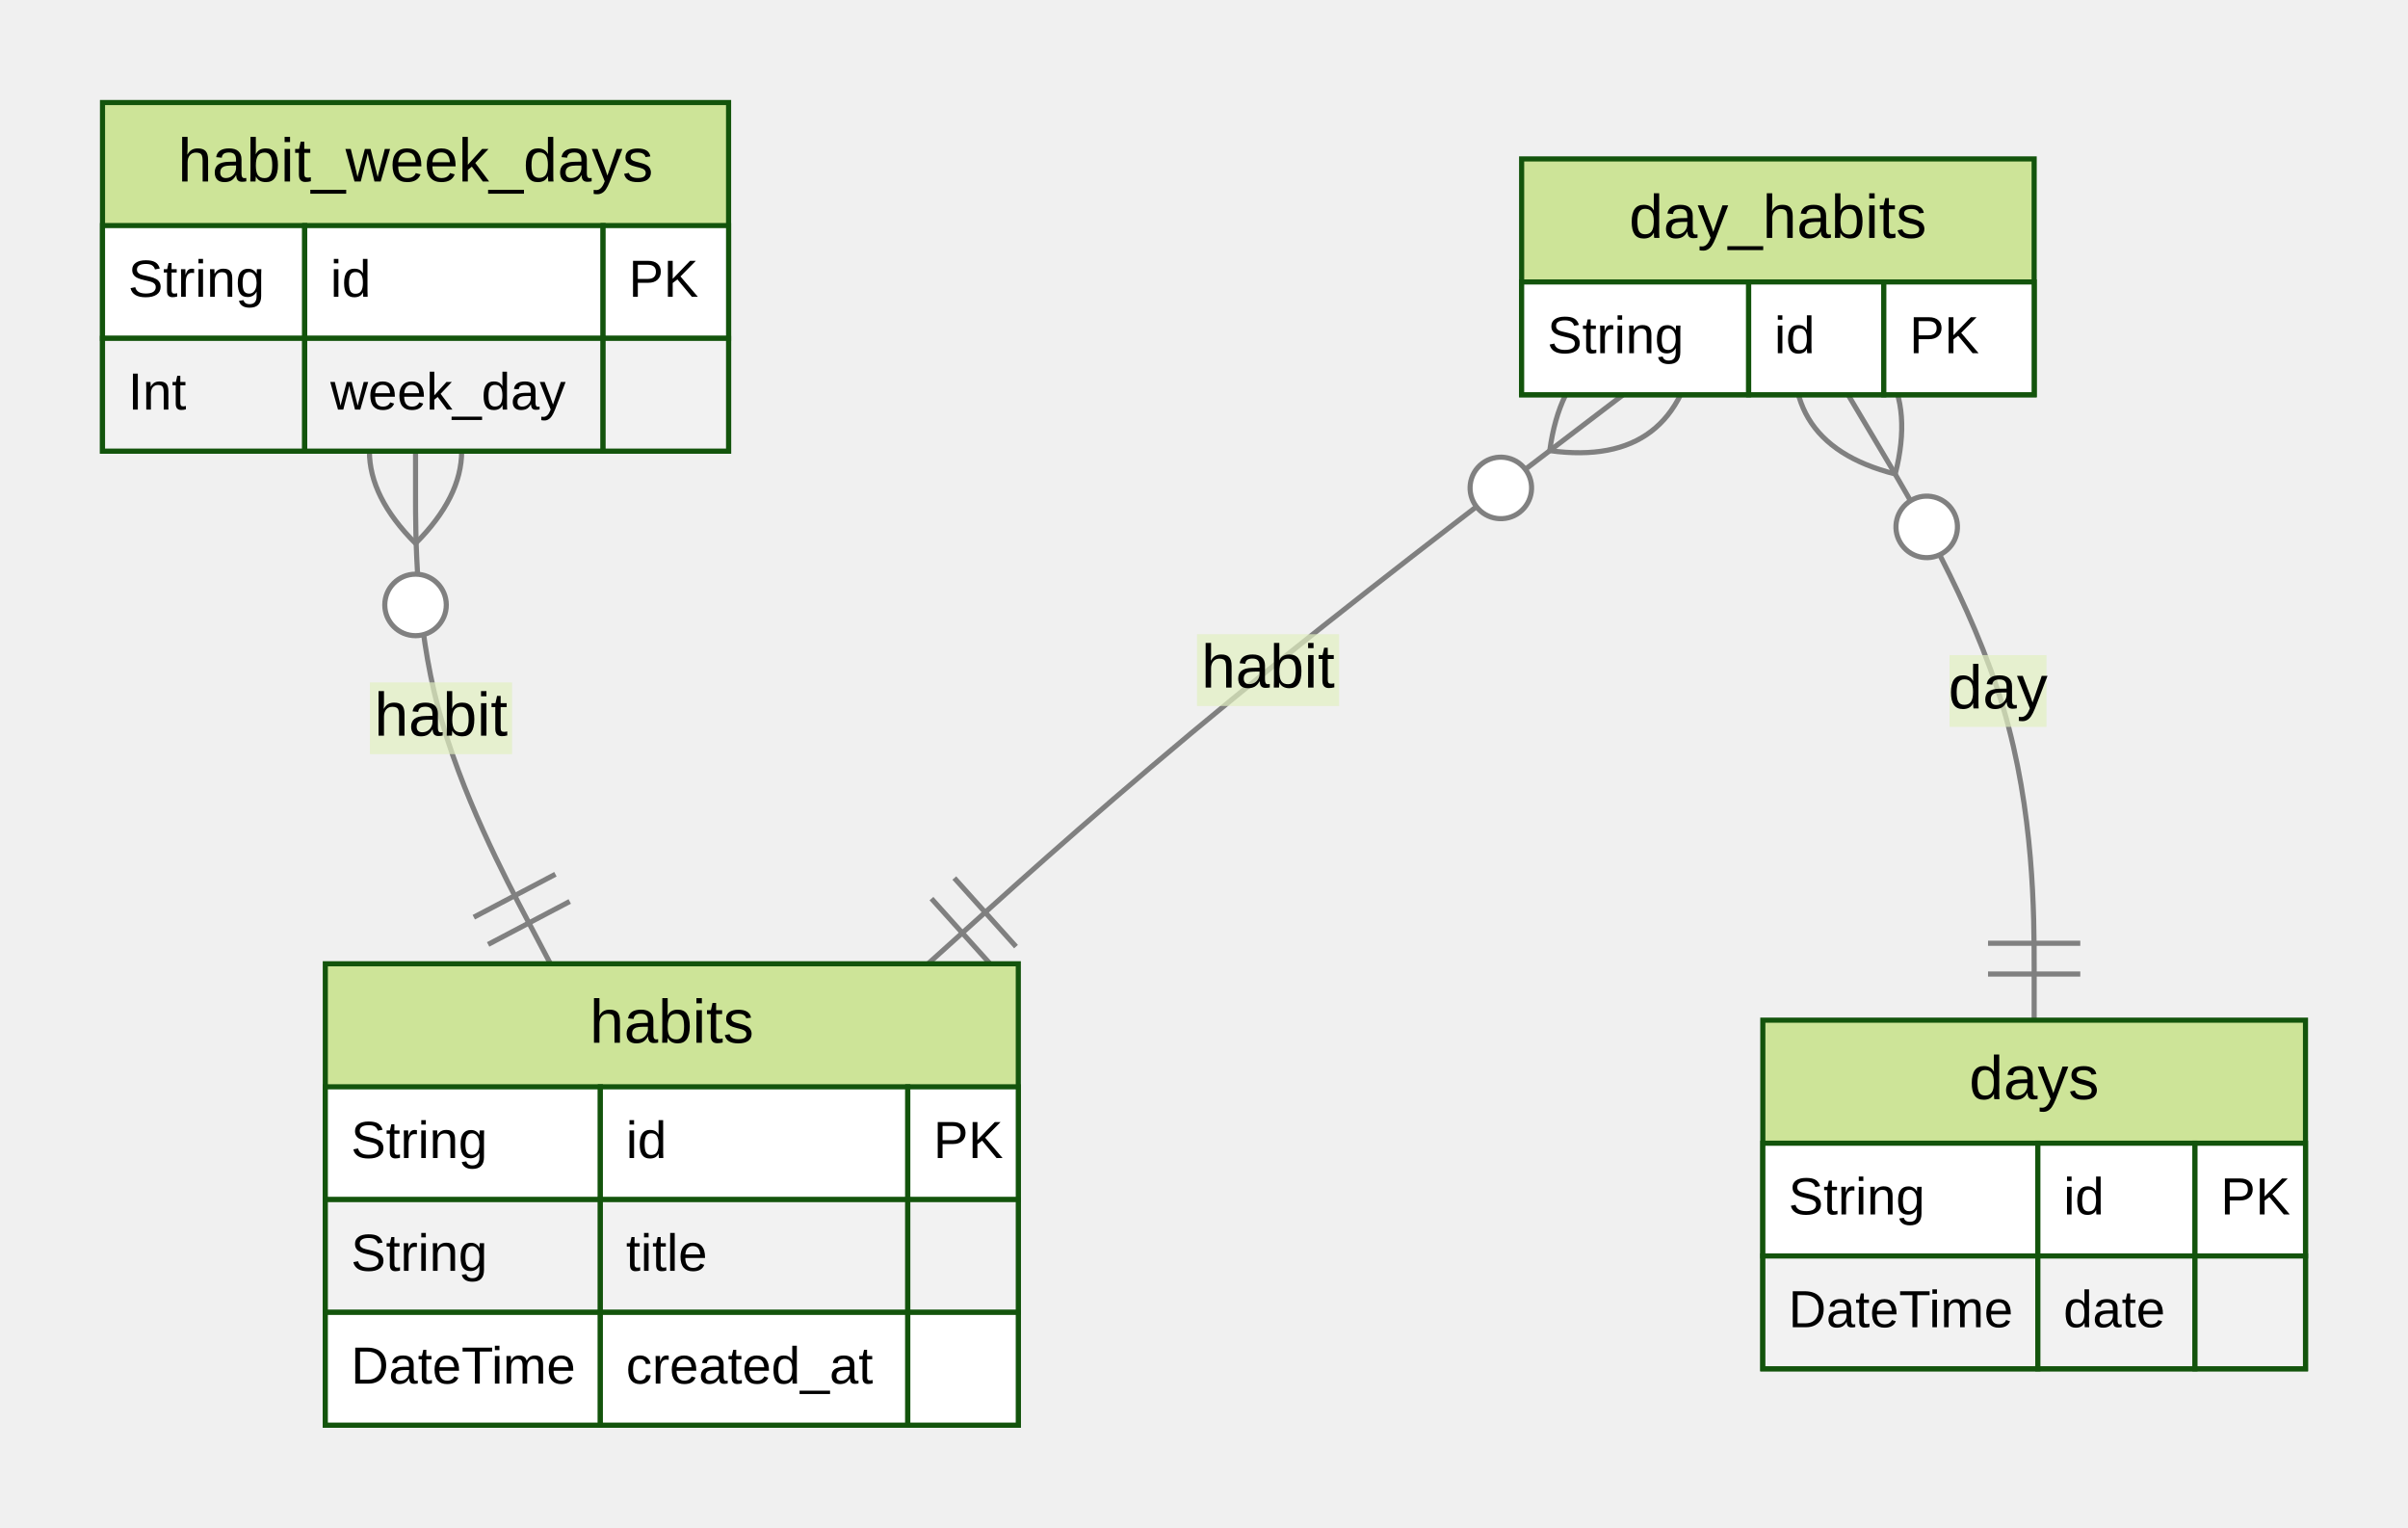
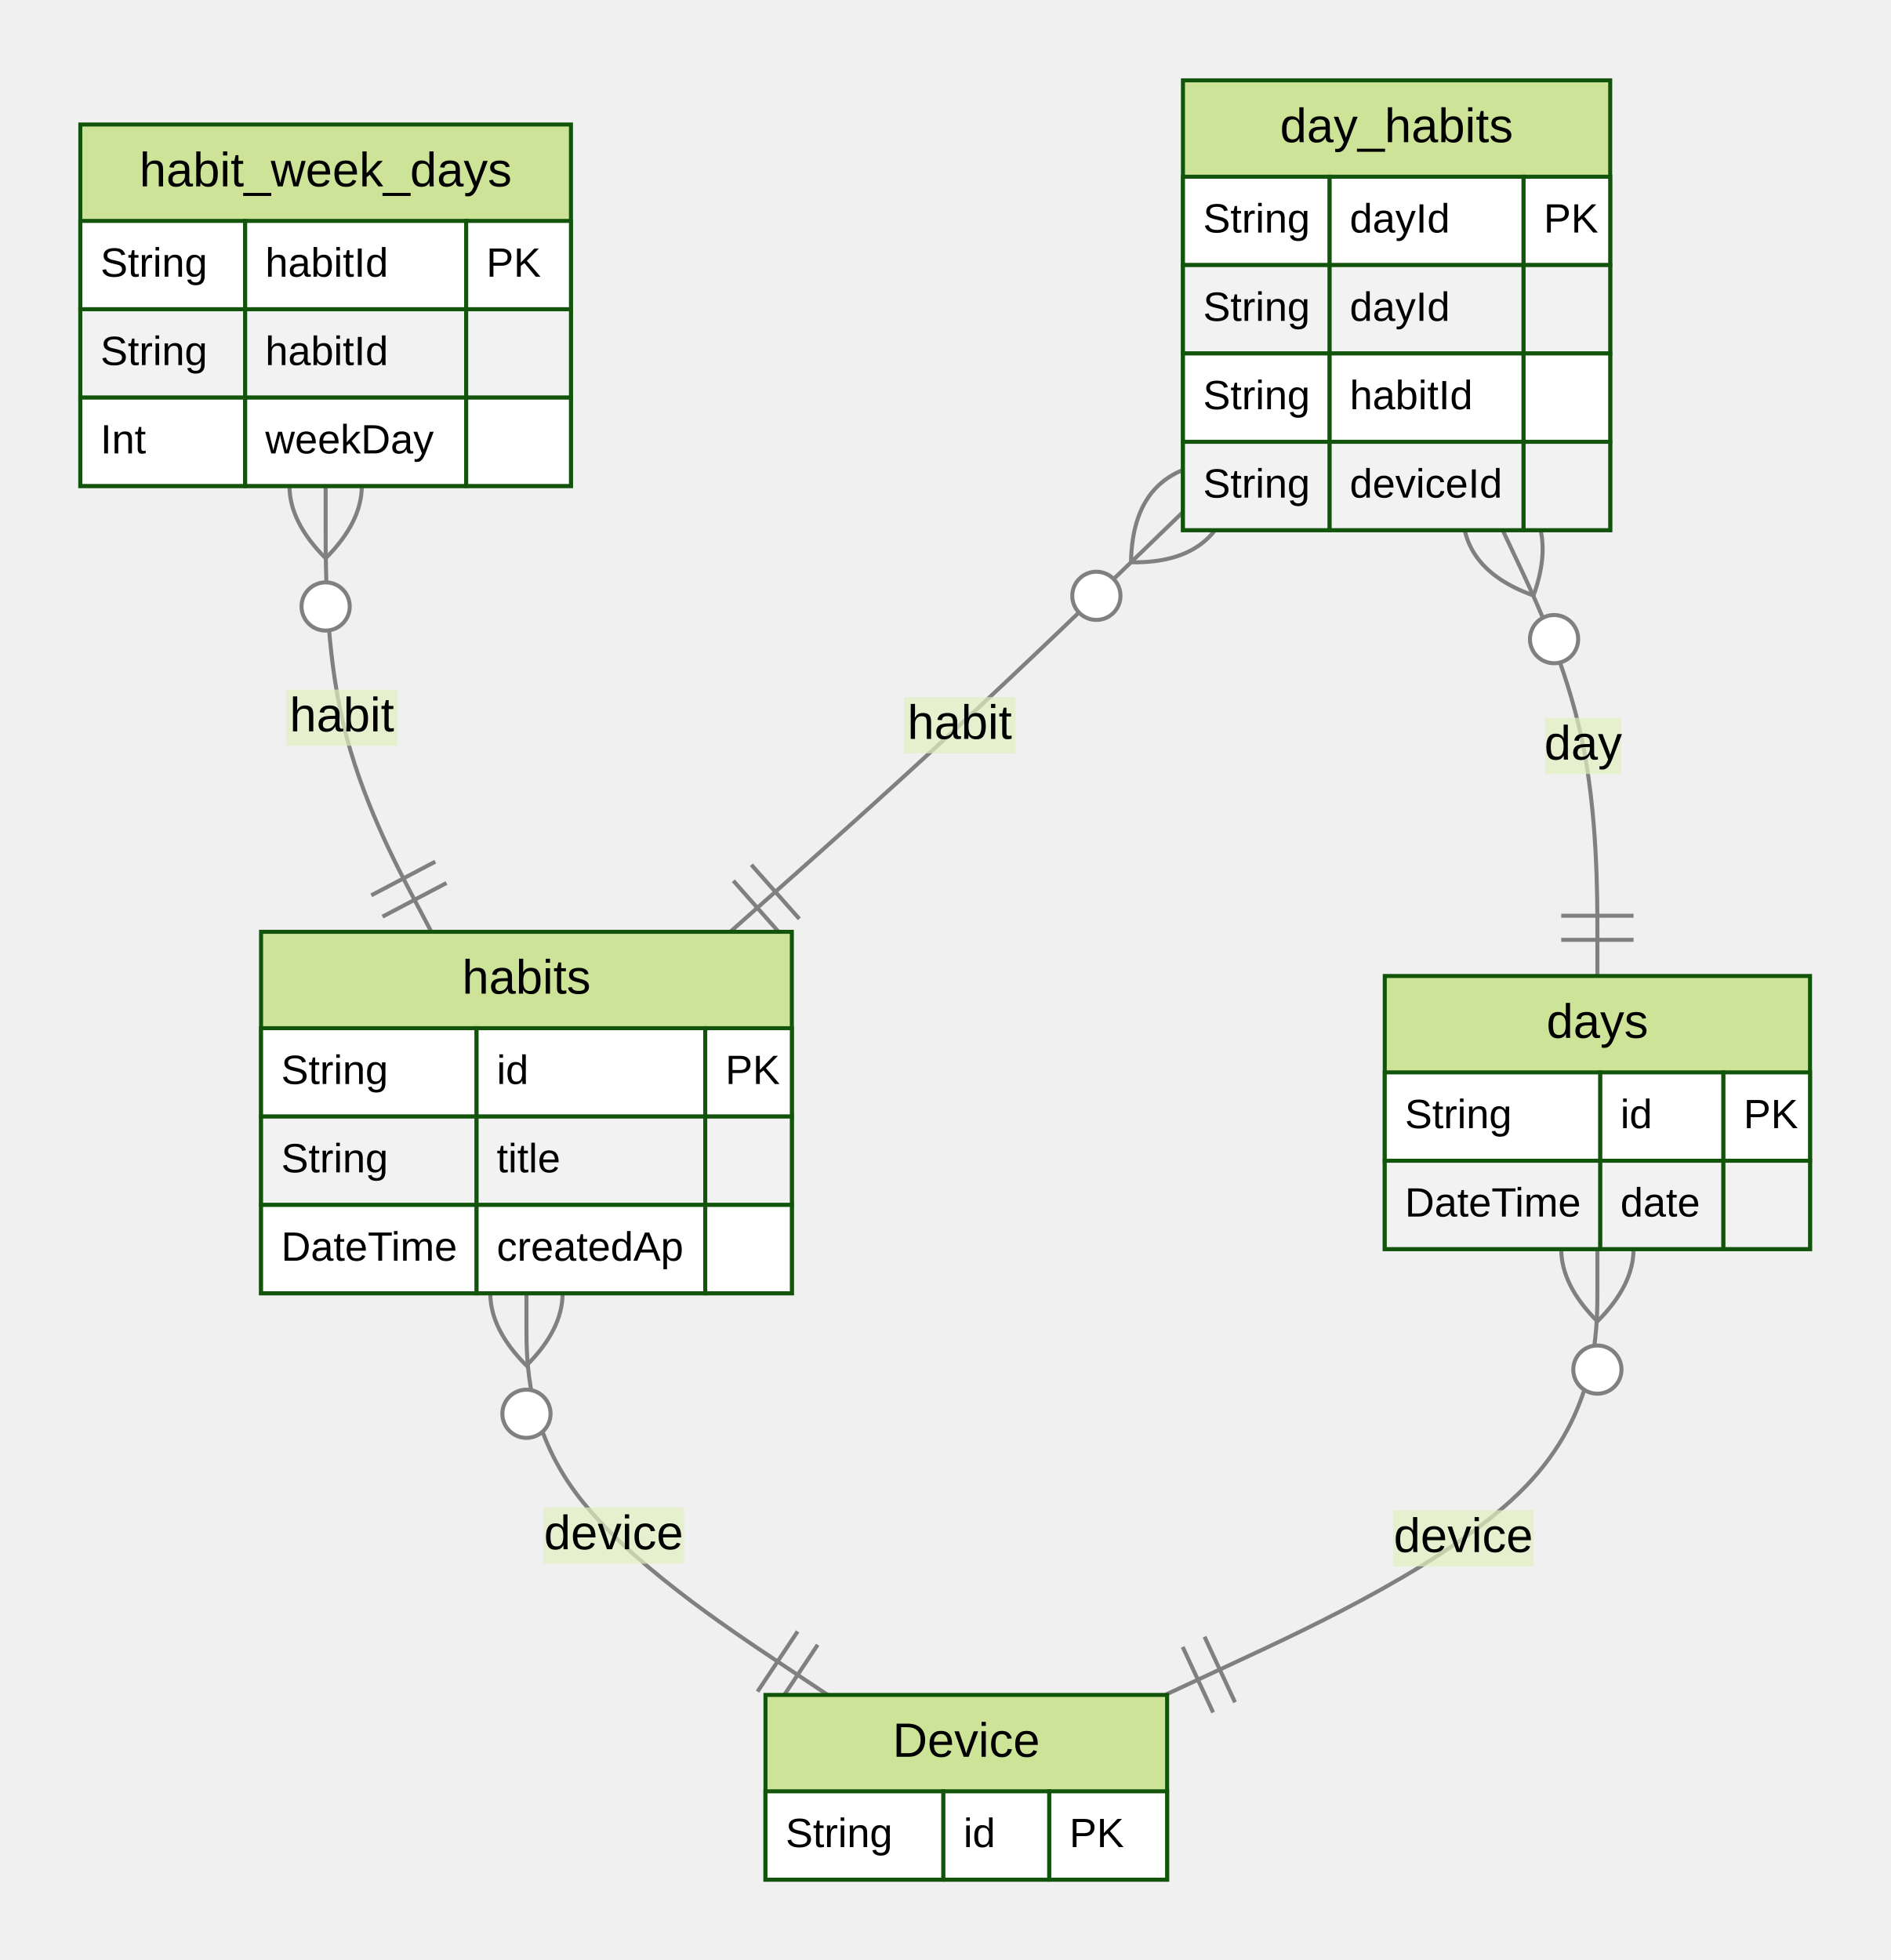
- <svg xmlns="http://www.w3.org/2000/svg" aria-roledescription="er" viewBox="0 0 469.832 298" style="max-width: 469.832px; background-color: white;" width="100%" id="mermaid-0">
+ <svg xmlns="http://www.w3.org/2000/svg" aria-roledescription="er" viewBox="0 0 470.662 488" style="max-width: 470.662px; background-color: white;" width="100%" id="mermaid-0">
  <style>#mermaid-0{font-family:"trebuchet ms",verdana,arial,sans-serif;font-size:16px;fill:#000000;}#mermaid-0 .error-icon{fill:#552222;}#mermaid-0 .error-text{fill:#552222;stroke:#552222;}#mermaid-0 .edge-thickness-normal{stroke-width:2px;}#mermaid-0 .edge-thickness-thick{stroke-width:3.5px;}#mermaid-0 .edge-pattern-solid{stroke-dasharray:0;}#mermaid-0 .edge-pattern-dashed{stroke-dasharray:3;}#mermaid-0 .edge-pattern-dotted{stroke-dasharray:2;}#mermaid-0 .marker{fill:#000000;stroke:#000000;}#mermaid-0 .marker.cross{stroke:#000000;}#mermaid-0 svg{font-family:"trebuchet ms",verdana,arial,sans-serif;font-size:16px;}#mermaid-0 .entityBox{fill:#cde498;stroke:#13540c;}#mermaid-0 .attributeBoxOdd{fill:#ffffff;stroke:#13540c;}#mermaid-0 .attributeBoxEven{fill:#f2f2f2;stroke:#13540c;}#mermaid-0 .relationshipLabelBox{fill:hsl(78.158, 58.462%, 84.51%);opacity:0.7;background-color:hsl(78.158, 58.462%, 84.51%);}#mermaid-0 .relationshipLabelBox rect{opacity:0.5;}#mermaid-0 .relationshipLine{stroke:#000000;}#mermaid-0 .entityTitleText{text-anchor:middle;font-size:18px;fill:#000000;}#mermaid-0 :root{--mermaid-font-family:"trebuchet ms",verdana,arial,sans-serif;}</style>
  <g />
  <defs>
    <marker orient="auto" markerHeight="18" markerWidth="18" refY="9" refX="0" id="ONLY_ONE_START">
      <path d="M9,0 L9,18 M15,0 L15,18" fill="none" stroke="gray" />
    </marker>
  </defs>
  <defs>
    <marker orient="auto" markerHeight="18" markerWidth="18" refY="9" refX="18" id="ONLY_ONE_END">
      <path d="M3,0 L3,18 M9,0 L9,18" fill="none" stroke="gray" />
    </marker>
  </defs>
  <defs>
    <marker orient="auto" markerHeight="18" markerWidth="30" refY="9" refX="0" id="ZERO_OR_ONE_START">
      <circle r="6" cy="9" cx="21" fill="white" stroke="gray" />
      <path d="M9,0 L9,18" fill="none" stroke="gray" />
    </marker>
  </defs>
  <defs>
    <marker orient="auto" markerHeight="18" markerWidth="30" refY="9" refX="30" id="ZERO_OR_ONE_END">
      <circle r="6" cy="9" cx="9" fill="white" stroke="gray" />
      <path d="M21,0 L21,18" fill="none" stroke="gray" />
    </marker>
  </defs>
  <defs>
    <marker orient="auto" markerHeight="36" markerWidth="45" refY="18" refX="18" id="ONE_OR_MORE_START">
      <path d="M0,18 Q 18,0 36,18 Q 18,36 0,18 M42,9 L42,27" fill="none" stroke="gray" />
    </marker>
  </defs>
  <defs>
    <marker orient="auto" markerHeight="36" markerWidth="45" refY="18" refX="27" id="ONE_OR_MORE_END">
      <path d="M3,9 L3,27 M9,18 Q27,0 45,18 Q27,36 9,18" fill="none" stroke="gray" />
    </marker>
  </defs>
  <defs>
    <marker orient="auto" markerHeight="36" markerWidth="57" refY="18" refX="18" id="ZERO_OR_MORE_START">
      <circle r="6" cy="18" cx="48" fill="white" stroke="gray" />
      <path d="M0,18 Q18,0 36,18 Q18,36 0,18" fill="none" stroke="gray" />
    </marker>
  </defs>
  <defs>
    <marker orient="auto" markerHeight="36" markerWidth="57" refY="18" refX="39" id="ZERO_OR_MORE_END">
      <circle r="6" cy="18" cx="9" fill="white" stroke="gray" />
      <path d="M21,18 Q39,0 57,18 Q39,36 21,18" fill="none" stroke="gray" />
    </marker>
  </defs>
-   <path style="stroke: gray; fill: none;" marker-start="url(#ZERO_OR_MORE_START)" marker-end="url(#ONLY_ONE_END)" d="M81.078,88L81.078,96.333C81.078,104.667,81.078,121.333,85.464,138C89.85,154.667,98.622,171.333,103.008,179.667L107.394,188" class="er relationshipLine" />
-   <path style="stroke: gray; fill: none;" marker-start="url(#ZERO_OR_MORE_START)" marker-end="url(#ONLY_ONE_END)" d="M360.581,77L366.633,87.167C372.684,97.333,384.787,117.667,390.839,138C396.891,158.333,396.891,178.667,396.891,188.833L396.891,199" class="er relationshipLine" />
-   <path style="stroke: gray; fill: none;" marker-start="url(#ZERO_OR_MORE_START)" marker-end="url(#ONLY_ONE_END)" d="M316.697,77L303.35,87.167C290.004,97.333,263.31,117.667,240.706,136.167C218.102,154.667,199.586,171.333,190.328,179.667L181.07,188" class="er relationshipLine" />
-   <g transform="translate(63.47266,188 )" id="entity-habits-08f7320d-8133-4314-a234-157771941fad">
-     <rect height="90" width="135.211" y="0" x="0" class="er entityBox" />
-     <text style="dominant-baseline: middle; text-anchor: middle; font-size: 12px;" transform="translate(67.60547,12)" y="0" x="0" id="text-entity-habits-08f7320d-8133-4314-a234-157771941fad" class="er entityLabel">habits</text>
+   <path style="stroke: gray; fill: none;" marker-start="url(#ZERO_OR_MORE_START)" marker-end="url(#ONLY_ONE_END)" d="M131.078,322L131.078,330.333C131.078,338.667,131.078,355.333,143.579,372C156.08,388.667,181.083,405.333,193.584,413.667L206.085,422" class="er relationshipLine" />
+   <path style="stroke: gray; fill: none;" marker-start="url(#ZERO_OR_MORE_START)" marker-end="url(#ONLY_ONE_END)" d="M81.078,121L81.078,131.167C81.078,141.333,81.078,161.667,85.464,180.167C89.85,198.667,98.622,215.333,103.008,223.667L107.394,232" class="er relationshipLine" />
+   <path style="stroke: gray; fill: none;" marker-start="url(#ZERO_OR_MORE_START)" marker-end="url(#ONLY_ONE_END)" d="M397.721,311L397.721,321.167C397.721,331.333,397.721,351.667,379.783,370.167C361.846,388.667,325.971,405.333,308.033,413.667L290.095,422" class="er relationshipLine" />
+   <path style="stroke: gray; fill: none;" marker-start="url(#ZERO_OR_MORE_START)" marker-end="url(#ONLY_ONE_END)" d="M374.136,132L378.067,140.333C381.997,148.667,389.859,165.333,393.79,183.833C397.721,202.333,397.721,222.667,397.721,232.833L397.721,243" class="er relationshipLine" />
+   <path style="stroke: gray; fill: none;" marker-start="url(#ZERO_OR_MORE_START)" marker-end="url(#ONLY_ONE_END)" d="M294.533,127.483L285.146,136.569C275.759,145.655,256.985,163.828,238.2,181.247C219.416,198.667,200.62,215.333,191.223,223.667L181.825,232" class="er relationshipLine" />
+   <g transform="translate(65,232 )" id="entity-habits-f49a7689-3726-46e0-9780-c319aa3728a7">
+     <rect height="90" width="132.156" y="0" x="0" class="er entityBox" />
+     <text style="dominant-baseline: middle; text-anchor: middle; font-size: 12px;" transform="translate(66.07812,12)" y="0" x="0" id="text-entity-habits-f49a7689-3726-46e0-9780-c319aa3728a7" class="er entityLabel">habits</text>
    <rect height="22" width="53.664" y="24" x="0" class="er attributeBoxOdd" />
-     <text style="dominant-baseline: middle; font-size: 10.2px;" transform="translate(5,35)" y="0" x="0" id="text-entity-habits-08f7320d-8133-4314-a234-157771941fad-attr-1-type" class="er entityLabel">String</text>
-     <rect height="22" width="59.984" y="24" x="53.664" class="er attributeBoxOdd" />
-     <text style="dominant-baseline: middle; font-size: 10.2px;" transform="translate(58.66406,35)" y="0" x="0" id="text-entity-habits-08f7320d-8133-4314-a234-157771941fad-attr-1-name" class="er entityLabel">id</text>
-     <rect height="22" width="21.562" y="24" x="113.648" class="er attributeBoxOdd" />
-     <text style="dominant-baseline: middle; font-size: 10.2px;" transform="translate(118.6484,35)" y="0" x="0" id="text-entity-habits-08f7320d-8133-4314-a234-157771941fad-attr-1-key" class="er entityLabel">PK</text>
+     <text style="dominant-baseline: middle; font-size: 10.2px;" transform="translate(5,35)" y="0" x="0" id="text-entity-habits-f49a7689-3726-46e0-9780-c319aa3728a7-attr-1-type" class="er entityLabel">String</text>
+     <rect height="22" width="56.93" y="24" x="53.664" class="er attributeBoxOdd" />
+     <text style="dominant-baseline: middle; font-size: 10.2px;" transform="translate(58.66406,35)" y="0" x="0" id="text-entity-habits-f49a7689-3726-46e0-9780-c319aa3728a7-attr-1-name" class="er entityLabel">id</text>
+     <rect height="22" width="21.562" y="24" x="110.594" class="er attributeBoxOdd" />
+     <text style="dominant-baseline: middle; font-size: 10.2px;" transform="translate(115.5938,35)" y="0" x="0" id="text-entity-habits-f49a7689-3726-46e0-9780-c319aa3728a7-attr-1-key" class="er entityLabel">PK</text>
    <rect height="22" width="53.664" y="46" x="0" class="er attributeBoxEven" />
-     <text style="dominant-baseline: middle; font-size: 10.2px;" transform="translate(5,57)" y="0" x="0" id="text-entity-habits-08f7320d-8133-4314-a234-157771941fad-attr-2-type" class="er entityLabel">String</text>
-     <rect height="22" width="59.984" y="46" x="53.664" class="er attributeBoxEven" />
-     <text style="dominant-baseline: middle; font-size: 10.2px;" transform="translate(58.66406,57)" y="0" x="0" id="text-entity-habits-08f7320d-8133-4314-a234-157771941fad-attr-2-name" class="er entityLabel">title</text>
-     <rect height="22" width="21.562" y="46" x="113.648" class="er attributeBoxEven" />
-     <text style="dominant-baseline: middle; font-size: 10.2px;" transform="translate(118.6484,57)" y="0" x="0" id="text-entity-habits-08f7320d-8133-4314-a234-157771941fad-attr-2-key" class="er entityLabel" />
+     <text style="dominant-baseline: middle; font-size: 10.2px;" transform="translate(5,57)" y="0" x="0" id="text-entity-habits-f49a7689-3726-46e0-9780-c319aa3728a7-attr-2-type" class="er entityLabel">String</text>
+     <rect height="22" width="56.93" y="46" x="53.664" class="er attributeBoxEven" />
+     <text style="dominant-baseline: middle; font-size: 10.2px;" transform="translate(58.66406,57)" y="0" x="0" id="text-entity-habits-f49a7689-3726-46e0-9780-c319aa3728a7-attr-2-name" class="er entityLabel">title</text>
+     <rect height="22" width="21.562" y="46" x="110.594" class="er attributeBoxEven" />
+     <text style="dominant-baseline: middle; font-size: 10.2px;" transform="translate(115.5938,57)" y="0" x="0" id="text-entity-habits-f49a7689-3726-46e0-9780-c319aa3728a7-attr-2-key" class="er entityLabel" />
    <rect height="22" width="53.664" y="68" x="0" class="er attributeBoxOdd" />
-     <text style="dominant-baseline: middle; font-size: 10.2px;" transform="translate(5,79)" y="0" x="0" id="text-entity-habits-08f7320d-8133-4314-a234-157771941fad-attr-3-type" class="er entityLabel">DateTime</text>
-     <rect height="22" width="59.984" y="68" x="53.664" class="er attributeBoxOdd" />
-     <text style="dominant-baseline: middle; font-size: 10.2px;" transform="translate(58.66406,79)" y="0" x="0" id="text-entity-habits-08f7320d-8133-4314-a234-157771941fad-attr-3-name" class="er entityLabel">created_at</text>
-     <rect height="22" width="21.562" y="68" x="113.648" class="er attributeBoxOdd" />
-     <text style="dominant-baseline: middle; font-size: 10.2px;" transform="translate(118.6484,79)" y="0" x="0" id="text-entity-habits-08f7320d-8133-4314-a234-157771941fad-attr-3-key" class="er entityLabel" />
+     <text style="dominant-baseline: middle; font-size: 10.2px;" transform="translate(5,79)" y="0" x="0" id="text-entity-habits-f49a7689-3726-46e0-9780-c319aa3728a7-attr-3-type" class="er entityLabel">DateTime</text>
+     <rect height="22" width="56.93" y="68" x="53.664" class="er attributeBoxOdd" />
+     <text style="dominant-baseline: middle; font-size: 10.2px;" transform="translate(58.66406,79)" y="0" x="0" id="text-entity-habits-f49a7689-3726-46e0-9780-c319aa3728a7-attr-3-name" class="er entityLabel">createdAp</text>
+     <rect height="22" width="21.562" y="68" x="110.594" class="er attributeBoxOdd" />
+     <text style="dominant-baseline: middle; font-size: 10.2px;" transform="translate(115.5938,79)" y="0" x="0" id="text-entity-habits-f49a7689-3726-46e0-9780-c319aa3728a7-attr-3-key" class="er entityLabel" />
  </g>
-   <g transform="translate(20,20 )" id="entity-habitweekdays-630f46f5-842e-4249-83e2-853762cae03d">
-     <rect height="68" width="122.156" y="0" x="0" class="er entityBox" />
-     <text style="dominant-baseline: middle; text-anchor: middle; font-size: 12px;" transform="translate(61.07812,12)" y="0" x="0" id="text-entity-habitweekdays-630f46f5-842e-4249-83e2-853762cae03d" class="er entityLabel">habit_week_days</text>
-     <rect height="22" width="39.451" y="24" x="0" class="er attributeBoxOdd" />
-     <text style="dominant-baseline: middle; font-size: 10.2px;" transform="translate(5,35)" y="0" x="0" id="text-entity-habitweekdays-630f46f5-842e-4249-83e2-853762cae03d-attr-1-type" class="er entityLabel">String</text>
-     <rect height="22" width="58.216" y="24" x="39.451" class="er attributeBoxOdd" />
-     <text style="dominant-baseline: middle; font-size: 10.2px;" transform="translate(44.45052,35)" y="0" x="0" id="text-entity-habitweekdays-630f46f5-842e-4249-83e2-853762cae03d-attr-1-name" class="er entityLabel">id</text>
-     <rect height="22" width="24.49" y="24" x="97.667" class="er attributeBoxOdd" />
-     <text style="dominant-baseline: middle; font-size: 10.2px;" transform="translate(102.6667,35)" y="0" x="0" id="text-entity-habitweekdays-630f46f5-842e-4249-83e2-853762cae03d-attr-1-key" class="er entityLabel">PK</text>
-     <rect height="22" width="39.451" y="46" x="0" class="er attributeBoxEven" />
-     <text style="dominant-baseline: middle; font-size: 10.2px;" transform="translate(5,57)" y="0" x="0" id="text-entity-habitweekdays-630f46f5-842e-4249-83e2-853762cae03d-attr-2-type" class="er entityLabel">Int</text>
-     <rect height="22" width="58.216" y="46" x="39.451" class="er attributeBoxEven" />
-     <text style="dominant-baseline: middle; font-size: 10.2px;" transform="translate(44.45052,57)" y="0" x="0" id="text-entity-habitweekdays-630f46f5-842e-4249-83e2-853762cae03d-attr-2-name" class="er entityLabel">week_day</text>
-     <rect height="22" width="24.49" y="46" x="97.667" class="er attributeBoxEven" />
-     <text style="dominant-baseline: middle; font-size: 10.2px;" transform="translate(102.6667,57)" y="0" x="0" id="text-entity-habitweekdays-630f46f5-842e-4249-83e2-853762cae03d-attr-2-key" class="er entityLabel" />
+   <g transform="translate(20,31 )" id="entity-habitweekdays-1f92a6f8-d48a-42d3-9b93-ddd1f49c9e0a">
+     <rect height="90" width="122.156" y="0" x="0" class="er entityBox" />
+     <text style="dominant-baseline: middle; text-anchor: middle; font-size: 12px;" transform="translate(61.07812,12)" y="0" x="0" id="text-entity-habitweekdays-1f92a6f8-d48a-42d3-9b93-ddd1f49c9e0a" class="er entityLabel">habit_week_days</text>
+     <rect height="22" width="41.044" y="24" x="0" class="er attributeBoxOdd" />
+     <text style="dominant-baseline: middle; font-size: 10.2px;" transform="translate(5,35)" y="0" x="0" id="text-entity-habitweekdays-1f92a6f8-d48a-42d3-9b93-ddd1f49c9e0a-attr-1-type" class="er entityLabel">String</text>
+     <rect height="22" width="55.029" y="24" x="41.044" class="er attributeBoxOdd" />
+     <text style="dominant-baseline: middle; font-size: 10.2px;" transform="translate(46.04427,35)" y="0" x="0" id="text-entity-habitweekdays-1f92a6f8-d48a-42d3-9b93-ddd1f49c9e0a-attr-1-name" class="er entityLabel">habitId</text>
+     <rect height="22" width="26.083" y="24" x="96.073" class="er attributeBoxOdd" />
+     <text style="dominant-baseline: middle; font-size: 10.2px;" transform="translate(101.0729,35)" y="0" x="0" id="text-entity-habitweekdays-1f92a6f8-d48a-42d3-9b93-ddd1f49c9e0a-attr-1-key" class="er entityLabel">PK</text>
+     <rect height="22" width="41.044" y="46" x="0" class="er attributeBoxEven" />
+     <text style="dominant-baseline: middle; font-size: 10.2px;" transform="translate(5,57)" y="0" x="0" id="text-entity-habitweekdays-1f92a6f8-d48a-42d3-9b93-ddd1f49c9e0a-attr-2-type" class="er entityLabel">String</text>
+     <rect height="22" width="55.029" y="46" x="41.044" class="er attributeBoxEven" />
+     <text style="dominant-baseline: middle; font-size: 10.2px;" transform="translate(46.04427,57)" y="0" x="0" id="text-entity-habitweekdays-1f92a6f8-d48a-42d3-9b93-ddd1f49c9e0a-attr-2-name" class="er entityLabel">habitId</text>
+     <rect height="22" width="26.083" y="46" x="96.073" class="er attributeBoxEven" />
+     <text style="dominant-baseline: middle; font-size: 10.2px;" transform="translate(101.0729,57)" y="0" x="0" id="text-entity-habitweekdays-1f92a6f8-d48a-42d3-9b93-ddd1f49c9e0a-attr-2-key" class="er entityLabel" />
+     <rect height="22" width="41.044" y="68" x="0" class="er attributeBoxOdd" />
+     <text style="dominant-baseline: middle; font-size: 10.2px;" transform="translate(5,79)" y="0" x="0" id="text-entity-habitweekdays-1f92a6f8-d48a-42d3-9b93-ddd1f49c9e0a-attr-3-type" class="er entityLabel">Int</text>
+     <rect height="22" width="55.029" y="68" x="41.044" class="er attributeBoxOdd" />
+     <text style="dominant-baseline: middle; font-size: 10.2px;" transform="translate(46.04427,79)" y="0" x="0" id="text-entity-habitweekdays-1f92a6f8-d48a-42d3-9b93-ddd1f49c9e0a-attr-3-name" class="er entityLabel">weekDay</text>
+     <rect height="22" width="26.083" y="68" x="96.073" class="er attributeBoxOdd" />
+     <text style="dominant-baseline: middle; font-size: 10.2px;" transform="translate(101.0729,79)" y="0" x="0" id="text-entity-habitweekdays-1f92a6f8-d48a-42d3-9b93-ddd1f49c9e0a-attr-3-key" class="er entityLabel" />
  </g>
-   <g transform="translate(343.9492,199 )" id="entity-days-c19d744a-f446-4a91-ab6c-4dea8e5670f7">
+   <g transform="translate(344.7793,243 )" id="entity-days-ec5ea91f-7429-4ad0-870d-aa70d598d3e0">
    <rect height="68" width="105.883" y="0" x="0" class="er entityBox" />
-     <text style="dominant-baseline: middle; text-anchor: middle; font-size: 12px;" transform="translate(52.94141,12)" y="0" x="0" id="text-entity-days-c19d744a-f446-4a91-ab6c-4dea8e5670f7" class="er entityLabel">days</text>
+     <text style="dominant-baseline: middle; text-anchor: middle; font-size: 12px;" transform="translate(52.94141,12)" y="0" x="0" id="text-entity-days-ec5ea91f-7429-4ad0-870d-aa70d598d3e0" class="er entityLabel">days</text>
    <rect height="22" width="53.664" y="24" x="0" class="er attributeBoxOdd" />
-     <text style="dominant-baseline: middle; font-size: 10.2px;" transform="translate(5,35)" y="0" x="0" id="text-entity-days-c19d744a-f446-4a91-ab6c-4dea8e5670f7-attr-1-type" class="er entityLabel">String</text>
+     <text style="dominant-baseline: middle; font-size: 10.2px;" transform="translate(5,35)" y="0" x="0" id="text-entity-days-ec5ea91f-7429-4ad0-870d-aa70d598d3e0-attr-1-type" class="er entityLabel">String</text>
    <rect height="22" width="30.656" y="24" x="53.664" class="er attributeBoxOdd" />
-     <text style="dominant-baseline: middle; font-size: 10.2px;" transform="translate(58.66406,35)" y="0" x="0" id="text-entity-days-c19d744a-f446-4a91-ab6c-4dea8e5670f7-attr-1-name" class="er entityLabel">id</text>
+     <text style="dominant-baseline: middle; font-size: 10.2px;" transform="translate(58.66406,35)" y="0" x="0" id="text-entity-days-ec5ea91f-7429-4ad0-870d-aa70d598d3e0-attr-1-name" class="er entityLabel">id</text>
    <rect height="22" width="21.562" y="24" x="84.32" class="er attributeBoxOdd" />
-     <text style="dominant-baseline: middle; font-size: 10.2px;" transform="translate(89.32031,35)" y="0" x="0" id="text-entity-days-c19d744a-f446-4a91-ab6c-4dea8e5670f7-attr-1-key" class="er entityLabel">PK</text>
+     <text style="dominant-baseline: middle; font-size: 10.2px;" transform="translate(89.32031,35)" y="0" x="0" id="text-entity-days-ec5ea91f-7429-4ad0-870d-aa70d598d3e0-attr-1-key" class="er entityLabel">PK</text>
    <rect height="22" width="53.664" y="46" x="0" class="er attributeBoxEven" />
-     <text style="dominant-baseline: middle; font-size: 10.2px;" transform="translate(5,57)" y="0" x="0" id="text-entity-days-c19d744a-f446-4a91-ab6c-4dea8e5670f7-attr-2-type" class="er entityLabel">DateTime</text>
+     <text style="dominant-baseline: middle; font-size: 10.2px;" transform="translate(5,57)" y="0" x="0" id="text-entity-days-ec5ea91f-7429-4ad0-870d-aa70d598d3e0-attr-2-type" class="er entityLabel">DateTime</text>
    <rect height="22" width="30.656" y="46" x="53.664" class="er attributeBoxEven" />
-     <text style="dominant-baseline: middle; font-size: 10.2px;" transform="translate(58.66406,57)" y="0" x="0" id="text-entity-days-c19d744a-f446-4a91-ab6c-4dea8e5670f7-attr-2-name" class="er entityLabel">date</text>
+     <text style="dominant-baseline: middle; font-size: 10.2px;" transform="translate(58.66406,57)" y="0" x="0" id="text-entity-days-ec5ea91f-7429-4ad0-870d-aa70d598d3e0-attr-2-name" class="er entityLabel">date</text>
    <rect height="22" width="21.562" y="46" x="84.32" class="er attributeBoxEven" />
-     <text style="dominant-baseline: middle; font-size: 10.2px;" transform="translate(89.32031,57)" y="0" x="0" id="text-entity-days-c19d744a-f446-4a91-ab6c-4dea8e5670f7-attr-2-key" class="er entityLabel" />
+     <text style="dominant-baseline: middle; font-size: 10.2px;" transform="translate(89.32031,57)" y="0" x="0" id="text-entity-days-ec5ea91f-7429-4ad0-870d-aa70d598d3e0-attr-2-key" class="er entityLabel" />
  </g>
-   <g transform="translate(296.8906,31 )" id="entity-dayhabits-3234f673-8ec3-4bad-b1ea-6d919b6bd83d">
+   <g transform="translate(294.5332,20 )" id="entity-dayhabits-76f24b3b-bb8e-4137-9b5e-04fbcfdaf47a">
+     <rect height="112" width="106.375" y="0" x="0" class="er entityBox" />
+     <text style="dominant-baseline: middle; text-anchor: middle; font-size: 12px;" transform="translate(53.1875,12)" y="0" x="0" id="text-entity-dayhabits-76f24b3b-bb8e-4137-9b5e-04fbcfdaf47a" class="er entityLabel">day_habits</text>
+     <rect height="22" width="36.523" y="24" x="0" class="er attributeBoxOdd" />
+     <text style="dominant-baseline: middle; font-size: 10.2px;" transform="translate(5,35)" y="0" x="0" id="text-entity-dayhabits-76f24b3b-bb8e-4137-9b5e-04fbcfdaf47a-attr-1-type" class="er entityLabel">String</text>
+     <rect height="22" width="48.289" y="24" x="36.523" class="er attributeBoxOdd" />
+     <text style="dominant-baseline: middle; font-size: 10.2px;" transform="translate(41.52344,35)" y="0" x="0" id="text-entity-dayhabits-76f24b3b-bb8e-4137-9b5e-04fbcfdaf47a-attr-1-name" class="er entityLabel">dayId</text>
+     <rect height="22" width="21.562" y="24" x="84.812" class="er attributeBoxOdd" />
+     <text style="dominant-baseline: middle; font-size: 10.2px;" transform="translate(89.8125,35)" y="0" x="0" id="text-entity-dayhabits-76f24b3b-bb8e-4137-9b5e-04fbcfdaf47a-attr-1-key" class="er entityLabel">PK</text>
+     <rect height="22" width="36.523" y="46" x="0" class="er attributeBoxEven" />
+     <text style="dominant-baseline: middle; font-size: 10.2px;" transform="translate(5,57)" y="0" x="0" id="text-entity-dayhabits-76f24b3b-bb8e-4137-9b5e-04fbcfdaf47a-attr-2-type" class="er entityLabel">String</text>
+     <rect height="22" width="48.289" y="46" x="36.523" class="er attributeBoxEven" />
+     <text style="dominant-baseline: middle; font-size: 10.2px;" transform="translate(41.52344,57)" y="0" x="0" id="text-entity-dayhabits-76f24b3b-bb8e-4137-9b5e-04fbcfdaf47a-attr-2-name" class="er entityLabel">dayId</text>
+     <rect height="22" width="21.562" y="46" x="84.812" class="er attributeBoxEven" />
+     <text style="dominant-baseline: middle; font-size: 10.2px;" transform="translate(89.8125,57)" y="0" x="0" id="text-entity-dayhabits-76f24b3b-bb8e-4137-9b5e-04fbcfdaf47a-attr-2-key" class="er entityLabel" />
+     <rect height="22" width="36.523" y="68" x="0" class="er attributeBoxOdd" />
+     <text style="dominant-baseline: middle; font-size: 10.2px;" transform="translate(5,79)" y="0" x="0" id="text-entity-dayhabits-76f24b3b-bb8e-4137-9b5e-04fbcfdaf47a-attr-3-type" class="er entityLabel">String</text>
+     <rect height="22" width="48.289" y="68" x="36.523" class="er attributeBoxOdd" />
+     <text style="dominant-baseline: middle; font-size: 10.2px;" transform="translate(41.52344,79)" y="0" x="0" id="text-entity-dayhabits-76f24b3b-bb8e-4137-9b5e-04fbcfdaf47a-attr-3-name" class="er entityLabel">habitId</text>
+     <rect height="22" width="21.562" y="68" x="84.812" class="er attributeBoxOdd" />
+     <text style="dominant-baseline: middle; font-size: 10.2px;" transform="translate(89.8125,79)" y="0" x="0" id="text-entity-dayhabits-76f24b3b-bb8e-4137-9b5e-04fbcfdaf47a-attr-3-key" class="er entityLabel" />
+     <rect height="22" width="36.523" y="90" x="0" class="er attributeBoxEven" />
+     <text style="dominant-baseline: middle; font-size: 10.2px;" transform="translate(5,101)" y="0" x="0" id="text-entity-dayhabits-76f24b3b-bb8e-4137-9b5e-04fbcfdaf47a-attr-4-type" class="er entityLabel">String</text>
+     <rect height="22" width="48.289" y="90" x="36.523" class="er attributeBoxEven" />
+     <text style="dominant-baseline: middle; font-size: 10.2px;" transform="translate(41.52344,101)" y="0" x="0" id="text-entity-dayhabits-76f24b3b-bb8e-4137-9b5e-04fbcfdaf47a-attr-4-name" class="er entityLabel">deviceId</text>
+     <rect height="22" width="21.562" y="90" x="84.812" class="er attributeBoxEven" />
+     <text style="dominant-baseline: middle; font-size: 10.2px;" transform="translate(89.8125,101)" y="0" x="0" id="text-entity-dayhabits-76f24b3b-bb8e-4137-9b5e-04fbcfdaf47a-attr-4-key" class="er entityLabel" />
+   </g>
+   <g transform="translate(190.5879,422 )" id="entity-Device-5d28e60c-37d8-4f75-a88b-b53fbd1df8a3">
    <rect height="46" width="100" y="0" x="0" class="er entityBox" />
-     <text style="dominant-baseline: middle; text-anchor: middle; font-size: 12px;" transform="translate(50,12)" y="0" x="0" id="text-entity-dayhabits-3234f673-8ec3-4bad-b1ea-6d919b6bd83d" class="er entityLabel">day_habits</text>
+     <text style="dominant-baseline: middle; text-anchor: middle; font-size: 12px;" transform="translate(50,12)" y="0" x="0" id="text-entity-Device-5d28e60c-37d8-4f75-a88b-b53fbd1df8a3" class="er entityLabel">Device</text>
    <rect height="22" width="44.297" y="24" x="0" class="er attributeBoxOdd" />
-     <text style="dominant-baseline: middle; font-size: 10.2px;" transform="translate(5,35)" y="0" x="0" id="text-entity-dayhabits-3234f673-8ec3-4bad-b1ea-6d919b6bd83d-attr-1-type" class="er entityLabel">String</text>
+     <text style="dominant-baseline: middle; font-size: 10.2px;" transform="translate(5,35)" y="0" x="0" id="text-entity-Device-5d28e60c-37d8-4f75-a88b-b53fbd1df8a3-attr-1-type" class="er entityLabel">String</text>
    <rect height="22" width="26.367" y="24" x="44.297" class="er attributeBoxOdd" />
-     <text style="dominant-baseline: middle; font-size: 10.2px;" transform="translate(49.29688,35)" y="0" x="0" id="text-entity-dayhabits-3234f673-8ec3-4bad-b1ea-6d919b6bd83d-attr-1-name" class="er entityLabel">id</text>
+     <text style="dominant-baseline: middle; font-size: 10.2px;" transform="translate(49.29688,35)" y="0" x="0" id="text-entity-Device-5d28e60c-37d8-4f75-a88b-b53fbd1df8a3-attr-1-name" class="er entityLabel">id</text>
    <rect height="22" width="29.336" y="24" x="70.664" class="er attributeBoxOdd" />
-     <text style="dominant-baseline: middle; font-size: 10.2px;" transform="translate(75.66406,35)" y="0" x="0" id="text-entity-dayhabits-3234f673-8ec3-4bad-b1ea-6d919b6bd83d-attr-1-key" class="er entityLabel">PK</text>
+     <text style="dominant-baseline: middle; font-size: 10.2px;" transform="translate(75.66406,35)" y="0" x="0" id="text-entity-Device-5d28e60c-37d8-4f75-a88b-b53fbd1df8a3-attr-1-key" class="er entityLabel">PK</text>
  </g>
-   <rect height="14" width="27.727" y="133.109" x="72.179" class="er relationshipLabelBox" />
-   <text style="text-anchor: middle; dominant-baseline: middle; font-size: 12px;" y="140.109" x="86.042" id="rel1" class="er relationshipLabel">habit</text>
-   <rect height="14" width="18.914" y="127.788" x="380.377" class="er relationshipLabelBox" />
-   <text style="text-anchor: middle; dominant-baseline: middle; font-size: 12px;" y="134.788" x="389.834" id="rel2" class="er relationshipLabel">day</text>
-   <rect height="14" width="27.727" y="123.716" x="233.553" class="er relationshipLabelBox" />
-   <text style="text-anchor: middle; dominant-baseline: middle; font-size: 12px;" y="130.716" x="247.417" id="rel3" class="er relationshipLabel">habit</text>
+   <rect height="14" width="35.016" y="375.331" x="135.276" class="er relationshipLabelBox" />
+   <text style="text-anchor: middle; dominant-baseline: middle; font-size: 12px;" y="382.331" x="152.784" id="rel1" class="er relationshipLabel">device</text>
+   <rect height="14" width="27.727" y="171.693" x="71.262" class="er relationshipLabelBox" />
+   <text style="text-anchor: middle; dominant-baseline: middle; font-size: 12px;" y="178.693" x="85.125" id="rel2" class="er relationshipLabel">habit</text>
+   <rect height="14" width="35.016" y="376.021" x="346.84" class="er relationshipLabelBox" />
+   <text style="text-anchor: middle; dominant-baseline: middle; font-size: 12px;" y="383.021" x="364.348" id="rel3" class="er relationshipLabel">device</text>
+   <rect height="14" width="18.914" y="178.714" x="384.718" class="er relationshipLabelBox" />
+   <text style="text-anchor: middle; dominant-baseline: middle; font-size: 12px;" y="185.714" x="394.175" id="rel4" class="er relationshipLabel">day</text>
+   <rect height="14" width="27.727" y="173.561" x="225.076" class="er relationshipLabelBox" />
+   <text style="text-anchor: middle; dominant-baseline: middle; font-size: 12px;" y="180.561" x="238.939" id="rel5" class="er relationshipLabel">habit</text>
</svg>
